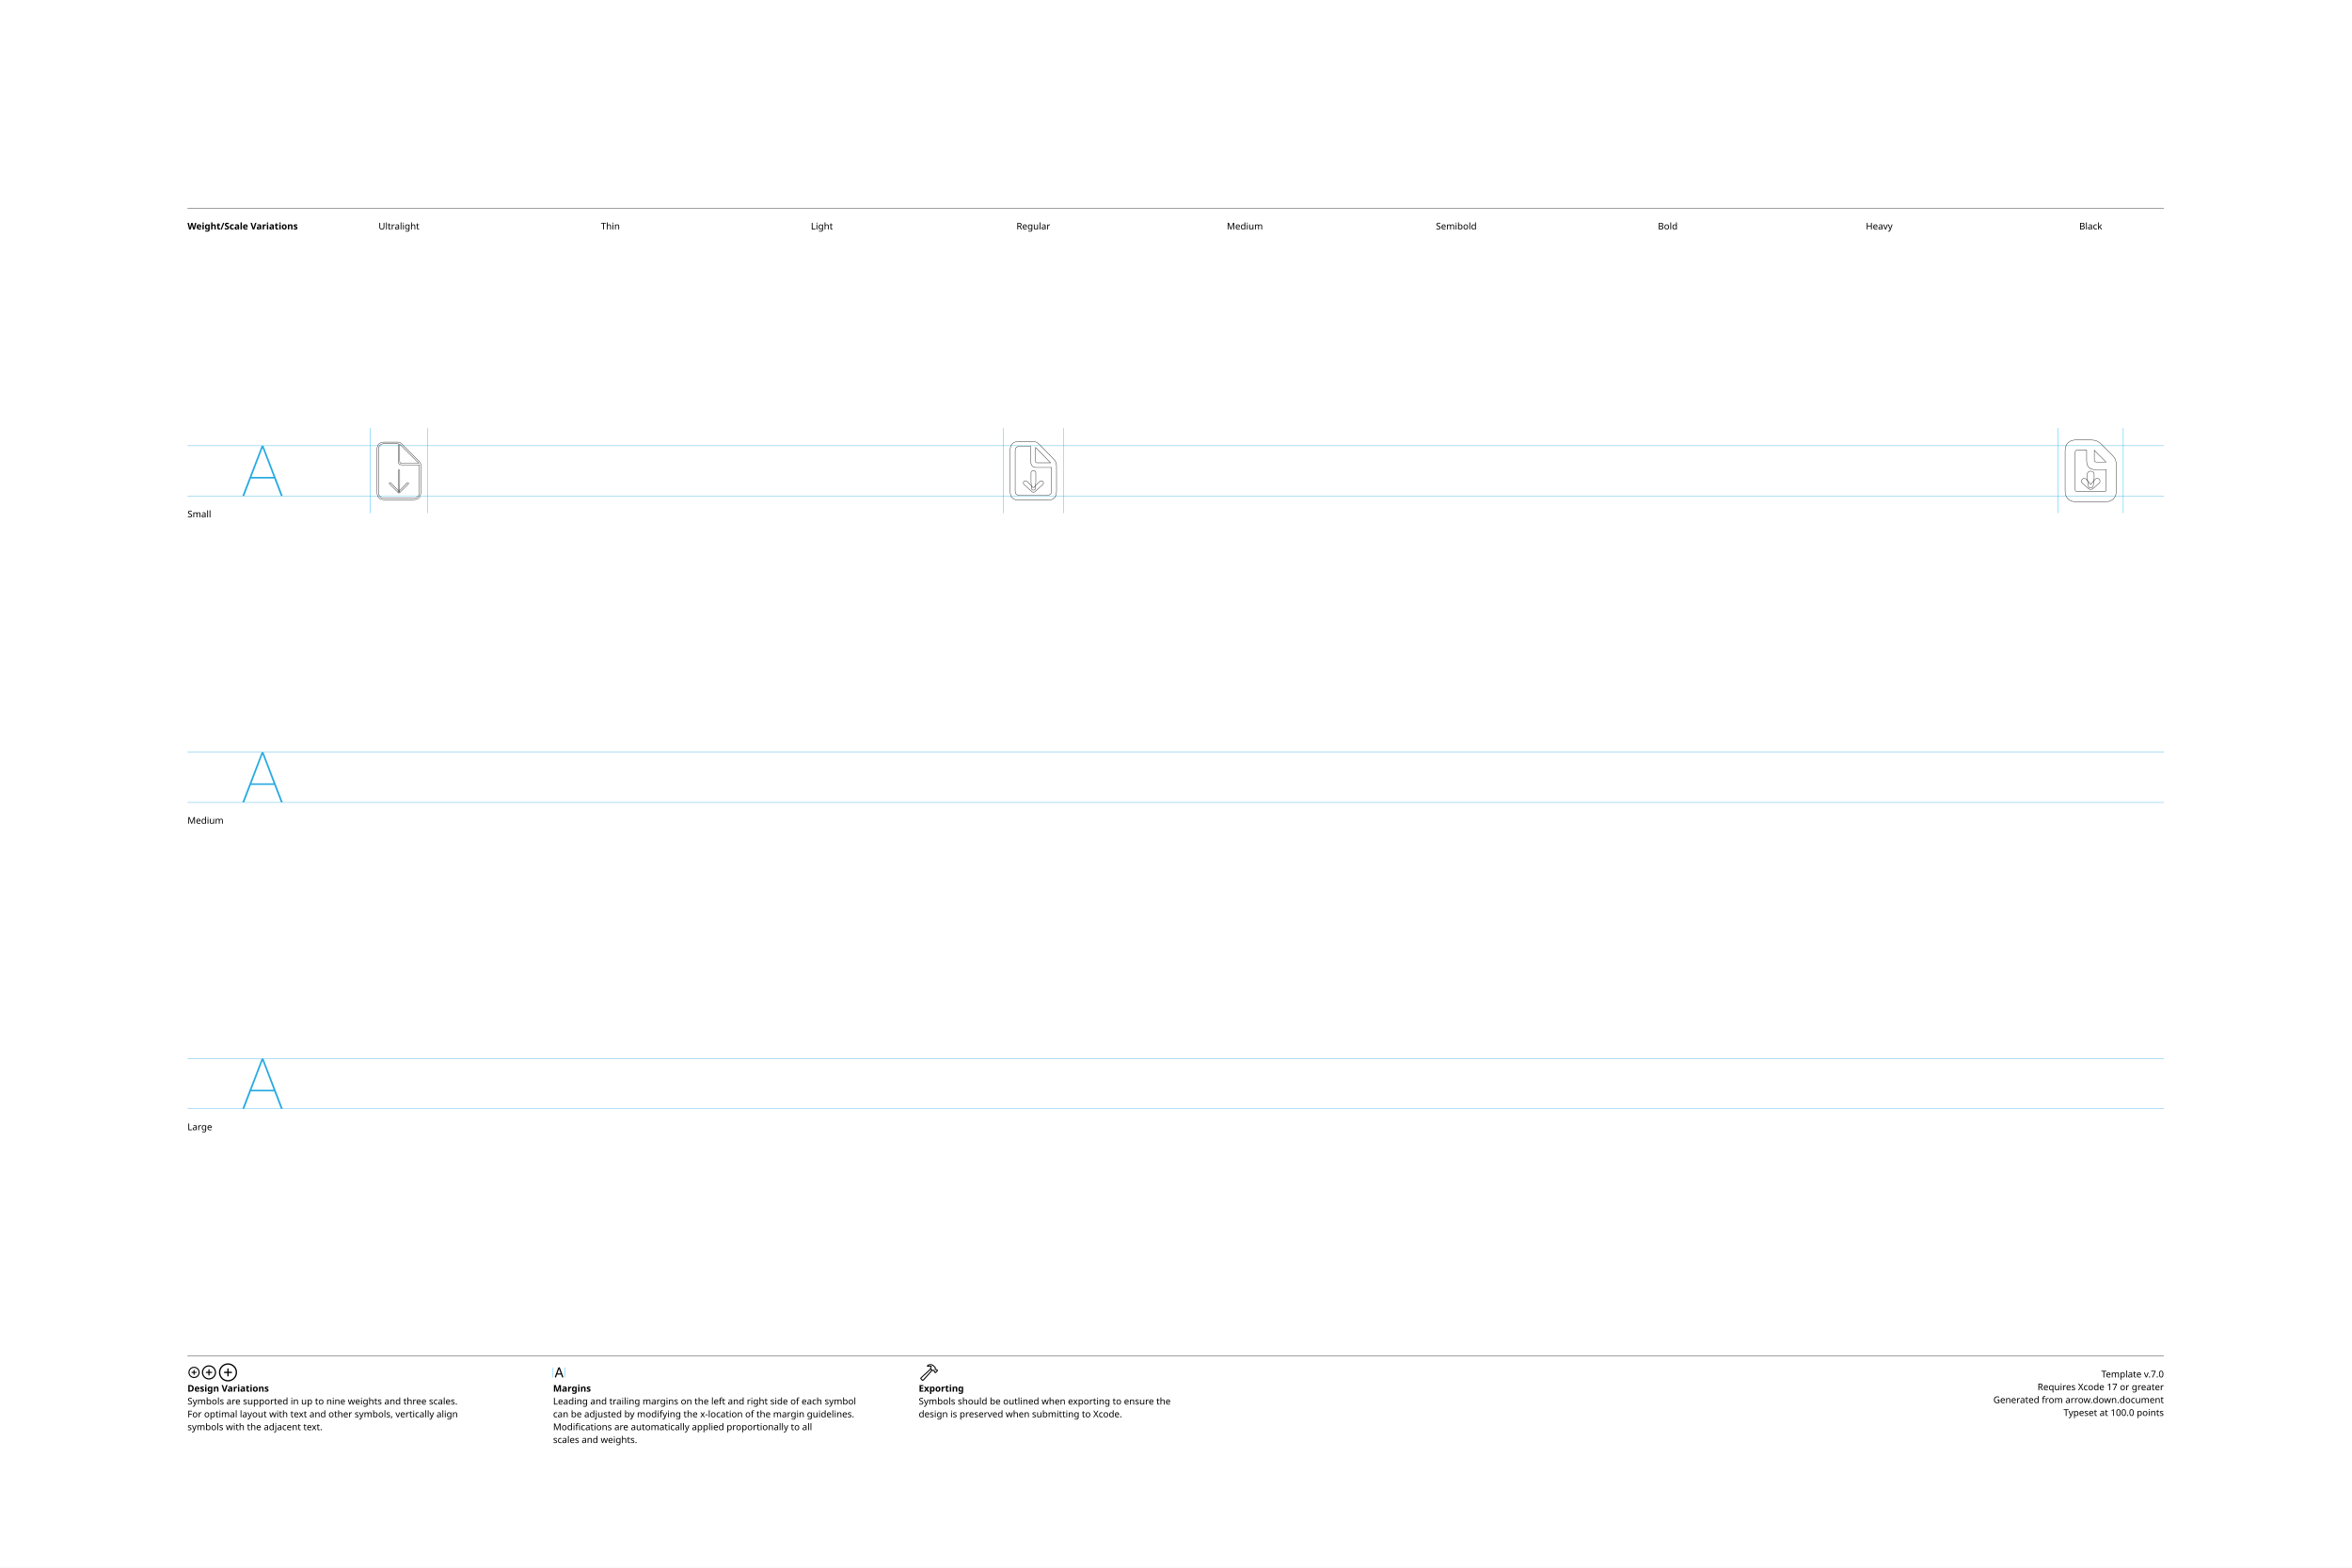
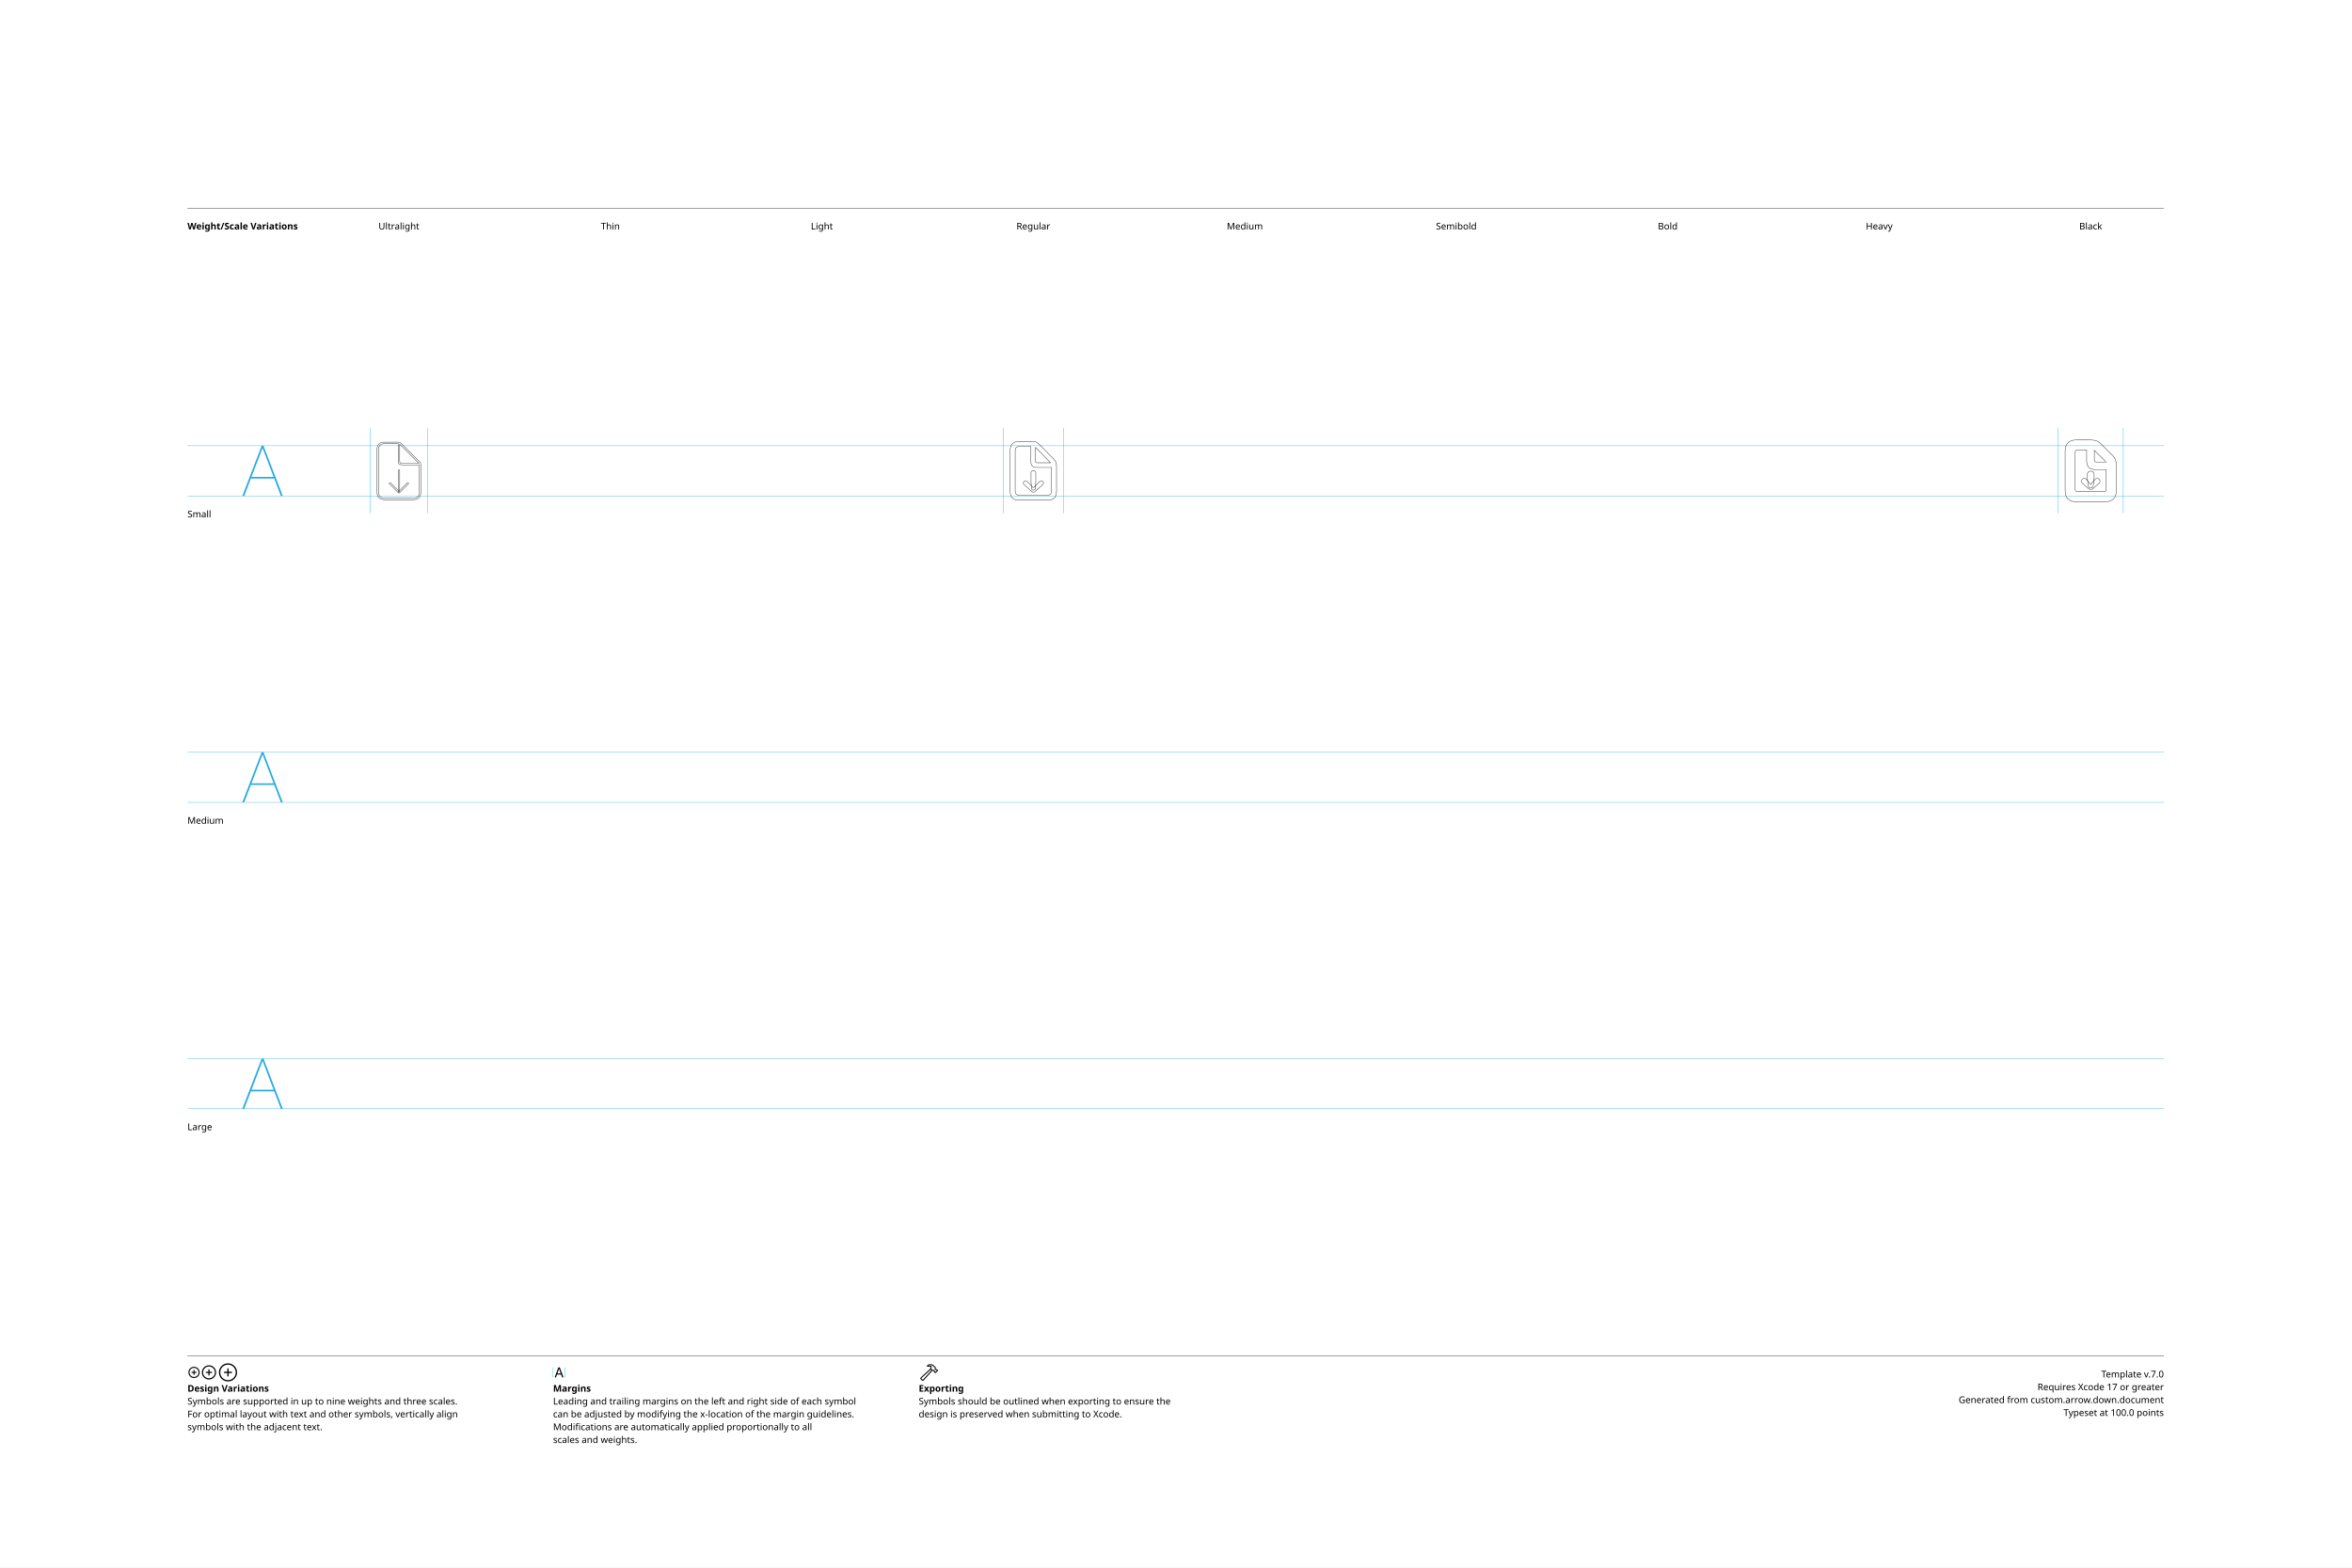
<svg xmlns="http://www.w3.org/2000/svg" version="1.1" viewBox="0 0 3300 2200">
  <style>.defaults {-sfsymbols-wiggle-style:linear;-sfsymbols-wiggle-angle:90;-sfsymbols-draw-reverses-motion-groups:true}

- .monochrome-0 {-sfsymbols-motion-group:1;-sfsymbols-layer-tags:arrow.down.document}
- .monochrome-1 {-sfsymbols-motion-group:0;-sfsymbols-always-pulses:true;-sfsymbols-layer-tags:arrow.down.document;-sfsymbols-clipstroke-attachments:1 4 1 1 0 0}
+ .monochrome-0 {-sfsymbols-motion-group:1;-sfsymbols-layer-tags:-38af1288fd2d9fd0 arrow.down.document}
+ .monochrome-1 {-sfsymbols-motion-group:0;-sfsymbols-always-pulses:true;-sfsymbols-layer-tags:-38af1288fd2d9fd0 arrow.down.document;-sfsymbols-clipstroke-attachments:1 4 1 1 0 0}

- .multicolor-0:tintColor {-sfsymbols-motion-group:1;-sfsymbols-layer-tags:arrow.down.document}
- .multicolor-1:tintColor {-sfsymbols-motion-group:0;-sfsymbols-always-pulses:true;-sfsymbols-layer-tags:arrow.down.document;-sfsymbols-clipstroke-attachments:1 4 1 1 0 0}
+ .multicolor-0:tintColor {-sfsymbols-motion-group:1;-sfsymbols-layer-tags:-38af1288fd2d9fd0 arrow.down.document}
+ .multicolor-1:tintColor {-sfsymbols-motion-group:0;-sfsymbols-always-pulses:true;-sfsymbols-layer-tags:-38af1288fd2d9fd0 arrow.down.document;-sfsymbols-clipstroke-attachments:1 4 1 1 0 0}

- .hierarchical-0:secondary {-sfsymbols-motion-group:1;-sfsymbols-layer-tags:arrow.down.document}
- .hierarchical-1:primary {-sfsymbols-motion-group:0;-sfsymbols-always-pulses:true;-sfsymbols-layer-tags:arrow.down.document;-sfsymbols-clipstroke-attachments:1 4 1 1 0 0}
+ .hierarchical-0:secondary {-sfsymbols-motion-group:1;-sfsymbols-layer-tags:-38af1288fd2d9fd0 arrow.down.document}
+ .hierarchical-1:primary {-sfsymbols-motion-group:0;-sfsymbols-always-pulses:true;-sfsymbols-layer-tags:-38af1288fd2d9fd0 arrow.down.document;-sfsymbols-clipstroke-attachments:1 4 1 1 0 0}

.SFSymbolsPreviewWireframe {fill:none;opacity:1.0;stroke:black;stroke-width:0.5}
</style>
  <g id="Notes">
    <rect height="2200" id="artboard" style="fill:white;opacity:1" width="3300" x="0" y="0" />
    <line style="fill:none;stroke:black;opacity:1;stroke-width:0.5;" x1="263" x2="3036" y1="292" y2="292" />
    <text style="stroke:none;fill:black;font-family:sans-serif;font-size:13;font-weight:bold;" transform="matrix(1 0 0 1 263 322)">Weight/Scale Variations</text>
    <text style="stroke:none;fill:black;font-family:sans-serif;font-size:13;text-anchor:middle;" transform="matrix(1 0 0 1 559.711 322)">Ultralight</text>
    <text style="stroke:none;fill:black;font-family:sans-serif;font-size:13;text-anchor:middle;" transform="matrix(1 0 0 1 856.422 322)">Thin</text>
    <text style="stroke:none;fill:black;font-family:sans-serif;font-size:13;text-anchor:middle;" transform="matrix(1 0 0 1 1153.13 322)">Light</text>
    <text style="stroke:none;fill:black;font-family:sans-serif;font-size:13;text-anchor:middle;" transform="matrix(1 0 0 1 1449.84 322)">Regular</text>
    <text style="stroke:none;fill:black;font-family:sans-serif;font-size:13;text-anchor:middle;" transform="matrix(1 0 0 1 1746.56 322)">Medium</text>
    <text style="stroke:none;fill:black;font-family:sans-serif;font-size:13;text-anchor:middle;" transform="matrix(1 0 0 1 2043.27 322)">Semibold</text>
    <text style="stroke:none;fill:black;font-family:sans-serif;font-size:13;text-anchor:middle;" transform="matrix(1 0 0 1 2339.98 322)">Bold</text>
    <text style="stroke:none;fill:black;font-family:sans-serif;font-size:13;text-anchor:middle;" transform="matrix(1 0 0 1 2636.69 322)">Heavy</text>
    <text style="stroke:none;fill:black;font-family:sans-serif;font-size:13;text-anchor:middle;" transform="matrix(1 0 0 1 2933.4 322)">Black</text>
    <line style="fill:none;stroke:black;opacity:1;stroke-width:0.5;" x1="263" x2="3036" y1="1903" y2="1903" />
    <g transform="matrix(0.2 0 0 0.2 263 1933)">
      <path d="m46.24 4.15c21.777 0 39.453-17.627 39.453-39.404s-17.676-39.404-39.453-39.404c-21.729 0-39.404 17.627-39.404 39.404s17.676 39.404 39.404 39.404Zm0-7.422c-17.676 0-31.934-14.307-31.934-31.982s14.258-31.982 31.934-31.982 31.982 14.307 31.982 31.982-14.307 31.982-31.982 31.982Zm3.613-17.773v-28.467c0-2.246-1.465-3.76-3.711-3.76-2.148 0-3.613 1.514-3.613 3.76v28.467c0 2.197 1.465 3.711 3.613 3.711 2.246 0 3.711-1.514 3.711-3.711Zm-17.822-10.596h28.418c2.197 0 3.711-1.465 3.711-3.613 0-2.197-1.514-3.711-3.711-3.711h-28.418c-2.246 0-3.76 1.514-3.76 3.711 0 2.148 1.514 3.613 3.76 3.613Z" />
    </g>
    <g transform="matrix(0.2 0 0 0.2 281.506 1933)">
      <path d="m58.545 14.551c27.49 0 49.805-22.314 49.805-49.805s-22.314-49.805-49.805-49.805-49.805 22.314-49.805 49.805 22.314 49.805 49.805 49.805Zm0-8.301c-22.949 0-41.504-18.555-41.504-41.504s18.555-41.504 41.504-41.504 41.504 18.555 41.504 41.504-18.555 41.504-41.504 41.504Zm4.053-23.096v-36.914c0-2.49-1.709-4.199-4.15-4.199-2.393 0-4.053 1.709-4.053 4.199v36.914c0 2.441 1.66 4.15 4.053 4.15 2.441 0 4.15-1.66 4.15-4.15Zm-22.559-14.404h36.963c2.441 0 4.15-1.611 4.15-4.004 0-2.441-1.709-4.15-4.15-4.15h-36.963c-2.49 0-4.15 1.709-4.15 4.15 0 2.393 1.66 4.004 4.15 4.004Z" />
    </g>
    <g transform="matrix(0.2 0 0 0.2 304.924 1933)">
      <path d="m74.853 28.32c35.107 0 63.623-28.467 63.623-63.574s-28.516-63.623-63.623-63.623-63.574 28.516-63.574 63.623 28.467 63.574 63.574 63.574Zm0-9.082c-30.127 0-54.492-24.365-54.492-54.492s24.365-54.492 54.492-54.492 54.492 24.365 54.492 54.492-24.365 54.492-54.492 54.492Zm4.443-30.322v-48.486c0-2.734-1.855-4.639-4.541-4.639-2.588 0-4.443 1.904-4.443 4.639v48.486c0 2.686 1.855 4.59 4.443 4.59 2.686 0 4.541-1.855 4.541-4.59Zm-28.711-19.775h48.486c2.686 0 4.59-1.807 4.59-4.395 0-2.734-1.855-4.59-4.59-4.59h-48.486c-2.734 0-4.59 1.855-4.59 4.59 0 2.588 1.855 4.395 4.59 4.395Z" />
    </g>
    <text style="stroke:none;fill:black;font-family:sans-serif;font-size:13;font-weight:bold;" transform="matrix(1 0 0 1 263 1953)">Design Variations</text>
    <text style="stroke:none;fill:black;font-family:sans-serif;font-size:13;" transform="matrix(1 0 0 1 263 1971)">Symbols are supported in up to nine weights and three scales.</text>
    <text style="stroke:none;fill:black;font-family:sans-serif;font-size:13;" transform="matrix(1 0 0 1 263 1989)">For optimal layout with text and other symbols, vertically align</text>
    <text style="stroke:none;fill:black;font-family:sans-serif;font-size:13;" transform="matrix(1 0 0 1 263 2007)">symbols with the adjacent text.</text>
    <line style="fill:none;stroke:#00AEEF;stroke-width:0.5;opacity:1.0;" x1="776" x2="776" y1="1919" y2="1933" />
    <g transform="matrix(0.2 0 0 0.2 776 1933)">
      <path d="m16.553 0.781c2.588 0 3.857-0.977 4.785-3.711l20.557-57.52h0.244l20.605 57.52c0.928 2.734 2.197 3.711 4.736 3.711 2.588 0 4.248-1.562 4.248-4.004 0-0.83-0.146-1.611-0.537-2.637l-22.9-60.986c-1.123-2.979-3.125-4.492-6.25-4.492-3.027 0-5.078 1.465-6.152 4.443l-22.9 61.084c-0.391 1.025-0.537 1.807-0.537 2.637 0 2.441 1.562 3.955 4.102 3.955Zm10.205-20.947h30.664c2.002 0 3.662-1.66 3.662-3.662 0-2.051-1.66-3.662-3.662-3.662h-30.664c-2.002 0-3.662 1.611-3.662 3.662 0 2.002 1.66 3.662 3.662 3.662Z" />
    </g>
    <line style="fill:none;stroke:#00AEEF;stroke-width:0.5;opacity:1.0;" x1="792.836" x2="792.836" y1="1919" y2="1933" />
    <text style="stroke:none;fill:black;font-family:sans-serif;font-size:13;font-weight:bold;" transform="matrix(1 0 0 1 776 1953)">Margins</text>
    <text style="stroke:none;fill:black;font-family:sans-serif;font-size:13;" transform="matrix(1 0 0 1 776 1971)">Leading and trailing margins on the left and right side of each symbol</text>
    <text style="stroke:none;fill:black;font-family:sans-serif;font-size:13;" transform="matrix(1 0 0 1 776 1989)">can be adjusted by modifying the x-location of the margin guidelines.</text>
    <text style="stroke:none;fill:black;font-family:sans-serif;font-size:13;" transform="matrix(1 0 0 1 776 2007)">Modifications are automatically applied proportionally to all</text>
    <text style="stroke:none;fill:black;font-family:sans-serif;font-size:13;" transform="matrix(1 0 0 1 776 2025)">scales and weights.</text>
    <g transform="matrix(0.2 0 0 0.2 1289 1933)">
      <path d="m14.209 13.135 7.861 7.861c4.297 4.395 9.326 4.102 13.867-1.025l60.693-68.213-4.883-4.883-60.254 67.676c-1.807 1.953-3.467 2.441-5.811 0.098l-5.176-5.127c-2.295-2.295-1.807-3.955 0.195-5.811l67.481-62.158-4.883-4.834-68.066 62.598c-4.98 4.59-5.322 9.473-1.025 13.818Zm44.873-97.461c-2.051 2.002-2.246 4.883-1.074 6.787 1.123 1.807 3.467 3.027 6.592 2.246 5.859-1.66 12.598-2.393 18.896 0.928l-2.686 7.129c-1.611 4.004-0.732 6.885 1.709 9.424l10.254 10.303c2.344 2.393 4.541 2.441 7.08 1.953l4.443-0.732 2.588 2.539-0.195 2.246c-0.098 2.295 0.537 4.297 2.783 6.494l3.369 3.32c2.295 2.295 5.518 2.49 7.812 0.195l12.988-13.037c2.295-2.344 2.148-5.371-0.195-7.666l-3.418-3.418c-2.197-2.197-4.053-3.027-6.348-2.881l-2.344 0.244-2.441-2.441 1.025-4.688c0.635-2.734-0.244-4.98-2.881-7.617l-11.279-11.182c-12.94-12.842-35.596-11.035-46.68-0.146Zm7.08 2.051c8.789-6.396 25.977-5.664 33.691 1.953l12.305 12.207c1.025 1.025 1.221 1.807 0.928 3.32l-1.465 6.641 6.738 6.689 4.395-0.244c1.123-0.049 1.514 0.049 2.344 0.879l2.539 2.49-10.84 10.84-2.49-2.49c-0.83-0.879-0.977-1.221-0.928-2.393l0.293-4.346-6.689-6.738-6.836 1.172c-1.416 0.293-2.051 0.195-3.174-0.879l-8.936-8.887c-1.074-1.025-1.172-1.709-0.488-3.369l4.59-11.475c-6.104-6.348-17.041-7.52-25.586-4.59-0.684 0.244-0.928-0.391-0.391-0.781Z" />
    </g>
    <text style="stroke:none;fill:black;font-family:sans-serif;font-size:13;font-weight:bold;" transform="matrix(1 0 0 1 1289 1953)">Exporting</text>
    <text style="stroke:none;fill:black;font-family:sans-serif;font-size:13;" transform="matrix(1 0 0 1 1289 1971)">Symbols should be outlined when exporting to ensure the</text>
    <text style="stroke:none;fill:black;font-family:sans-serif;font-size:13;" transform="matrix(1 0 0 1 1289 1989)">design is preserved when submitting to Xcode.</text>
    <text id="template-version" style="stroke:none;fill:black;font-family:sans-serif;font-size:13;text-anchor:end;" transform="matrix(1 0 0 1 3036 1933)">Template v.7.0</text>
    <text style="stroke:none;fill:black;font-family:sans-serif;font-size:13;text-anchor:end;" transform="matrix(1 0 0 1 3036 1951)">Requires Xcode 17 or greater</text>
-     <text id="descriptive-name" style="stroke:none;fill:black;font-family:sans-serif;font-size:13;text-anchor:end;" transform="matrix(1 0 0 1 3036 1969)">Generated from arrow.down.document</text>
+     <text id="descriptive-name" style="stroke:none;fill:black;font-family:sans-serif;font-size:13;text-anchor:end;" transform="matrix(1 0 0 1 3036 1969)">Generated from custom.arrow.down.document</text>
    <text style="stroke:none;fill:black;font-family:sans-serif;font-size:13;text-anchor:end;" transform="matrix(1 0 0 1 3036 1987)">Typeset at 100.0 points</text>
    <text style="stroke:none;fill:black;font-family:sans-serif;font-size:13;" transform="matrix(1 0 0 1 263 726)">Small</text>
    <text style="stroke:none;fill:black;font-family:sans-serif;font-size:13;" transform="matrix(1 0 0 1 263 1156)">Medium</text>
    <text style="stroke:none;fill:black;font-family:sans-serif;font-size:13;" transform="matrix(1 0 0 1 263 1586)">Large</text>
  </g>
  <g id="Guides">
    <g id="H-reference" style="fill:#27AAE1;stroke:none;" transform="matrix(1 0 0 1 339 696)">
      <path d="M0.994 0L3.638 0L29.328-67.132L30.03-67.132L30.03-70.459L28.123-70.459ZM11.688-24.48L46.981-24.48L46.231-26.729L12.438-26.729ZM55.12 0L57.764 0L30.638-70.459L29.433-70.459L29.433-67.132Z" />
    </g>
    <line id="Baseline-S" style="fill:none;stroke:#27AAE1;opacity:1;stroke-width:0.5;" x1="263" x2="3036" y1="696" y2="696" />
    <line id="Capline-S" style="fill:none;stroke:#27AAE1;opacity:1;stroke-width:0.5;" x1="263" x2="3036" y1="625.541" y2="625.541" />
    <g id="H-reference" style="fill:#27AAE1;stroke:none;" transform="matrix(1 0 0 1 339 1126)">
      <path d="M0.994 0L3.638 0L29.328-67.132L30.03-67.132L30.03-70.459L28.123-70.459ZM11.688-24.48L46.981-24.48L46.231-26.729L12.438-26.729ZM55.12 0L57.764 0L30.638-70.459L29.433-70.459L29.433-67.132Z" />
    </g>
    <line id="Baseline-M" style="fill:none;stroke:#27AAE1;opacity:1;stroke-width:0.5;" x1="263" x2="3036" y1="1126" y2="1126" />
    <line id="Capline-M" style="fill:none;stroke:#27AAE1;opacity:1;stroke-width:0.5;" x1="263" x2="3036" y1="1055.54" y2="1055.54" />
    <g id="H-reference" style="fill:#27AAE1;stroke:none;" transform="matrix(1 0 0 1 339 1556)">
      <path d="M0.994 0L3.638 0L29.328-67.132L30.03-67.132L30.03-70.459L28.123-70.459ZM11.688-24.48L46.981-24.48L46.231-26.729L12.438-26.729ZM55.12 0L57.764 0L30.638-70.459L29.433-70.459L29.433-67.132Z" />
    </g>
    <line id="Baseline-L" style="fill:none;stroke:#27AAE1;opacity:1;stroke-width:0.5;" x1="263" x2="3036" y1="1556" y2="1556" />
    <line id="Capline-L" style="fill:none;stroke:#27AAE1;opacity:1;stroke-width:0.5;" x1="263" x2="3036" y1="1485.54" y2="1485.54" />
    <line id="right-margin-Black-S" style="fill:none;stroke:#00AEEF;stroke-width:0.5;opacity:1.0;" x1="2979.1" x2="2979.1" y1="600.785" y2="720.121" />
    <line id="left-margin-Black-S" style="fill:none;stroke:#00AEEF;stroke-width:0.5;opacity:1.0;" x1="2887.7" x2="2887.7" y1="600.785" y2="720.121" />
    <line id="right-margin-Regular-S" style="fill:none;stroke:#00AEEF;stroke-width:0.5;opacity:1.0;" x1="1492.13" x2="1492.13" y1="600.785" y2="720.121" />
    <line id="left-margin-Regular-S" style="fill:none;stroke:#00AEEF;stroke-width:0.5;opacity:1.0;" x1="1407.56" x2="1407.56" y1="600.785" y2="720.121" />
    <line id="right-margin-Ultralight-S" style="fill:none;stroke:#00AEEF;stroke-width:0.5;opacity:1.0;" x1="600.134" x2="600.134" y1="600.785" y2="720.121" />
    <line id="left-margin-Ultralight-S" style="fill:none;stroke:#00AEEF;stroke-width:0.5;opacity:1.0;" x1="519.288" x2="519.288" y1="600.785" y2="720.121" />
  </g>
  <g id="Symbols">
    <g id="Black-S" transform="matrix(1 0 0 1 2887.7 696)">
      <path class="monochrome-0 multicolor-0:tintColor hierarchical-0:secondary SFSymbolsPreviewWireframe" d="M25 8.154L66.406 8.154C75.977 8.154 81.641 2.49 81.641-7.08L81.641-41.748C81.641-48.926 80.371-52.832 75.732-57.471L60.547-72.656C55.908-77.295 52.002-78.564 44.824-78.564L25-78.564C15.43-78.564 9.766-72.9 9.766-63.33L9.766-7.08C9.766 2.49 15.43 8.154 25 8.154ZM27.246-6.006C24.805-6.006 23.926-7.08 23.926-9.326L23.926-61.084C23.926-63.33 24.805-64.404 27.246-64.404L39.99-64.404L39.99-49.707C39.99-40.918 43.994-36.914 52.783-36.914L67.481-36.914L67.481-9.326C67.481-7.08 66.602-6.006 64.16-6.006ZM53.565-47.656C51.709-47.656 50.732-48.633 50.732-50.488L50.732-64.111L67.188-47.656Z" />
-       <path class="monochrome-1 multicolor-1:tintColor hierarchical-1:primary SFSymbolsPreviewWireframe" d="M36.816-24.707C34.473-24.707 32.715-23.047 32.715-20.85C32.715-19.58 33.057-18.701 34.18-17.725L41.699-11.035C42.773-10.01 44.043-9.277 45.703-9.277C47.412-9.277 48.682-10.01 49.756-11.035L57.275-17.725C58.398-18.701 58.74-19.58 58.74-20.85C58.74-23.047 56.982-24.707 54.639-24.707C53.565-24.707 52.295-23.975 51.709-23.145L51.416-22.754L45.654-16.064L45.654-16.064L40.039-22.754L39.746-23.145C39.111-23.975 37.94-24.707 36.816-24.707ZM45.703-34.815C43.066-34.815 40.869-33.154 40.869-30.42L40.869-25.293L42.188-14.404C42.676-10.01 48.779-10.01 49.268-14.404L50.537-25.293L50.537-30.42C50.537-33.154 48.389-34.815 45.703-34.815Z" data-clipstroke-keyframes="0 0 0 1.8747287 1.1250963 0 0.32818615 1.2179909 1.7818351 0 1 1.4081988 1.5917263" />
+       <path class="monochrome-1 multicolor-1:tintColor hierarchical-1:primary SFSymbolsPreviewWireframe" d="M36.816-24.707C34.473-24.707 32.715-23.047 32.715-20.85C32.715-19.58 33.057-18.701 34.18-17.725L41.699-11.035C42.773-10.01 44.043-9.277 45.703-9.277C47.412-9.277 48.682-10.01 49.756-11.035L57.275-17.725C58.398-18.701 58.74-19.58 58.74-20.85C58.74-23.047 56.982-24.707 54.639-24.707C53.565-24.707 52.295-23.975 51.709-23.145L51.416-22.754L45.654-16.064L45.654-16.064L40.039-22.754L39.746-23.145C39.111-23.975 37.94-24.707 36.816-24.707ZM45.703-34.815C43.066-34.815 40.869-33.154 40.869-30.42L40.869-25.293L42.188-14.404C42.676-10.01 48.779-10.01 49.268-14.404L50.537-25.293L50.537-30.42C50.537-33.154 48.389-34.815 45.703-34.815Z" data-clipstroke-keyframes="0 0 0 1.8747272 1.1250973 0 0.32818344 1.2179904 1.7818351 0 1 1.4081988 1.5917263" />
    </g>
    <g id="Regular-S" transform="matrix(1 0 0 1 1407.56 696)">
      <path class="monochrome-0 multicolor-0:tintColor hierarchical-0:secondary SFSymbolsPreviewWireframe" d="M22.021 5.908L62.5 5.908C70.703 5.908 74.805 1.758 74.805-6.543L74.805-40.576C74.805-45.947 74.219-48.291 70.85-51.758L50.586-72.461C47.412-75.732 44.775-76.416 40.088-76.416L22.021-76.416C13.818-76.416 9.766-72.266 9.766-63.965L9.766-6.543C9.766 1.807 13.818 5.908 22.021 5.908ZM22.363-1.123C18.701-1.123 16.797-3.125 16.797-6.641L16.797-63.867C16.797-67.383 18.701-69.385 22.412-69.385L38.867-69.385L38.867-47.656C38.867-42.578 41.455-39.99 46.533-39.99L67.725-39.99L67.725-6.641C67.725-3.125 65.82-1.123 62.158-1.123ZM47.363-46.582C45.996-46.582 45.41-47.168 45.41-48.535L45.41-68.066L66.406-46.582Z" />
-       <path class="monochrome-1 multicolor-1:tintColor hierarchical-1:primary SFSymbolsPreviewWireframe" d="M31.348-21.191C29.541-21.191 28.271-19.971 28.271-18.213C28.271-17.334 28.613-16.553 29.297-15.967L39.99-6.348C40.918-5.518 41.553-5.225 42.432-5.225C43.262-5.225 43.945-5.518 44.873-6.348L55.518-15.967C56.201-16.553 56.543-17.334 56.543-18.213C56.543-19.971 55.225-21.191 53.467-21.191C52.637-21.191 51.807-20.85 51.172-20.215L47.656-16.65L42.969-11.768L41.846-11.768L37.158-16.65L33.643-20.215C33.057-20.85 32.129-21.191 31.348-21.191ZM42.432-35.742C40.625-35.742 39.062-34.277 39.062-32.52L39.062-20.117L39.551-10.938C39.746-7.227 45.117-7.227 45.264-10.938L45.752-20.117L45.752-32.52C45.752-34.277 44.19-35.742 42.432-35.742Z" data-clipstroke-keyframes="0 0 0 1.9192123 1.0814829 0 0.58116776 1.2828808 1.7178144 0 1 1.4280233 1.5726719" />
+       <path class="monochrome-1 multicolor-1:tintColor hierarchical-1:primary SFSymbolsPreviewWireframe" d="M31.348-21.191C29.541-21.191 28.271-19.971 28.271-18.213C28.271-17.334 28.613-16.553 29.297-15.967L39.99-6.348C40.918-5.518 41.553-5.225 42.432-5.225C43.262-5.225 43.945-5.518 44.873-6.348L55.518-15.967C56.201-16.553 56.543-17.334 56.543-18.213C56.543-19.971 55.225-21.191 53.467-21.191C52.637-21.191 51.807-20.85 51.172-20.215L47.656-16.65L42.969-11.768L41.846-11.768L37.158-16.65L33.643-20.215C33.057-20.85 32.129-21.191 31.348-21.191ZM42.432-35.742C40.625-35.742 39.062-34.277 39.062-32.52L39.062-20.117L39.551-10.938C39.746-7.227 45.117-7.227 45.264-10.938L45.752-20.117L45.752-32.52C45.752-34.277 44.19-35.742 42.432-35.742Z" data-clipstroke-keyframes="0 0 0 1.9192109 1.0814829 0 0.58116657 1.2828798 1.7178135 0 1 1.4280224 1.5726709" />
    </g>
    <g id="Ultralight-S" transform="matrix(1 0 0 1 519.288 696)">
      <path class="monochrome-0 multicolor-0:tintColor hierarchical-0:secondary SFSymbolsPreviewWireframe" d="M19.751 5.182L61.092 5.182C67.661 5.182 71.081 1.712 71.081-4.817L71.081-42.756C71.081-45.493 70.586-46.747 68.942-48.398L44.047-73.324C42.417-75.006 41.097-75.508 38.408-75.508L19.751-75.508C13.319-75.508 9.766-72.039 9.766-65.509L9.766-4.817C9.766 1.716 13.228 5.182 19.751 5.182ZM19.866 2.964C14.66 2.964 11.983 0.281 11.983-4.915L11.983-65.411C11.983-70.38 14.66-73.29 19.869-73.29L39.321-73.29L39.321-48.837C39.321-45.212 41.137-43.714 44.444-43.714L68.905-43.714L68.905-4.915C68.905 0.281 66.184 2.964 60.977 2.964ZM44.593-45.901C42.363-45.901 41.505-46.759 41.505-48.944L41.505-72.698L68.314-45.901Z" />
-       <path class="monochrome-1 multicolor-1:tintColor hierarchical-1:primary SFSymbolsPreviewWireframe" d="M27.987-18.739C27.407-18.739 26.909-18.245 26.909-17.623C26.909-16.971 27.296-16.734 27.662-16.375L39.627-4.531C39.828-4.292 40.054-4.135 40.434-4.135C40.855-4.135 41.039-4.292 41.24-4.531L53.202-16.375C53.567-16.734 53.955-16.971 53.955-17.623C53.955-18.245 53.454-18.739 52.877-18.739C52.546-18.739 52.215-18.579 52.035-18.398L49.427-15.697L40.517-6.682L40.347-6.682L31.437-15.697L28.829-18.398C28.652-18.579 28.314-18.739 27.987-18.739ZM40.434-36.832C39.853-36.832 39.335-36.321 39.335-35.744L39.335-15.849L39.46-6.351C39.474-5.138 41.394-5.138 41.404-6.351L41.529-15.849L41.529-35.744C41.529-36.321 41.011-36.832 40.434-36.832Z" data-clipstroke-keyframes="0 0 0 1.9746809 1.0253654 0 0.6445488 1.3171225 1.6829243 0 1 1.4780183 1.522028" />
+       <path class="monochrome-1 multicolor-1:tintColor hierarchical-1:primary SFSymbolsPreviewWireframe" d="M27.987-18.739C27.407-18.739 26.909-18.245 26.909-17.623C26.909-16.971 27.296-16.734 27.662-16.375L39.627-4.531C39.828-4.292 40.054-4.135 40.434-4.135C40.855-4.135 41.039-4.292 41.24-4.531L53.202-16.375C53.567-16.734 53.955-16.971 53.955-17.623C53.955-18.245 53.454-18.739 52.877-18.739C52.546-18.739 52.215-18.579 52.035-18.398L49.427-15.697L40.517-6.682L40.347-6.682L31.437-15.697L28.829-18.398C28.652-18.579 28.314-18.739 27.987-18.739ZM40.434-36.832C39.853-36.832 39.335-36.321 39.335-35.744L39.335-15.849L39.46-6.351C39.474-5.138 41.394-5.138 41.404-6.351L41.529-15.849L41.529-35.744C41.529-36.321 41.011-36.832 40.434-36.832Z" data-clipstroke-keyframes="0 0 0 1.9746809 1.0253654 0 0.64454746 1.3171215 1.6829243 0 1 1.4780183 1.522028" />
    </g>
  </g>
  <g id="Data">
    <g id="Black-S-draw-attachment-data" data-d="0 1 0 2933.42 681.647" />
    <g id="Regular-S-draw-attachment-data" data-d="0 1 0 1449.97 684.991" />
    <g id="Ultralight-S-draw-attachment-data" data-d="0 1 0 559.72 689.705" />
  </g>
</svg>
